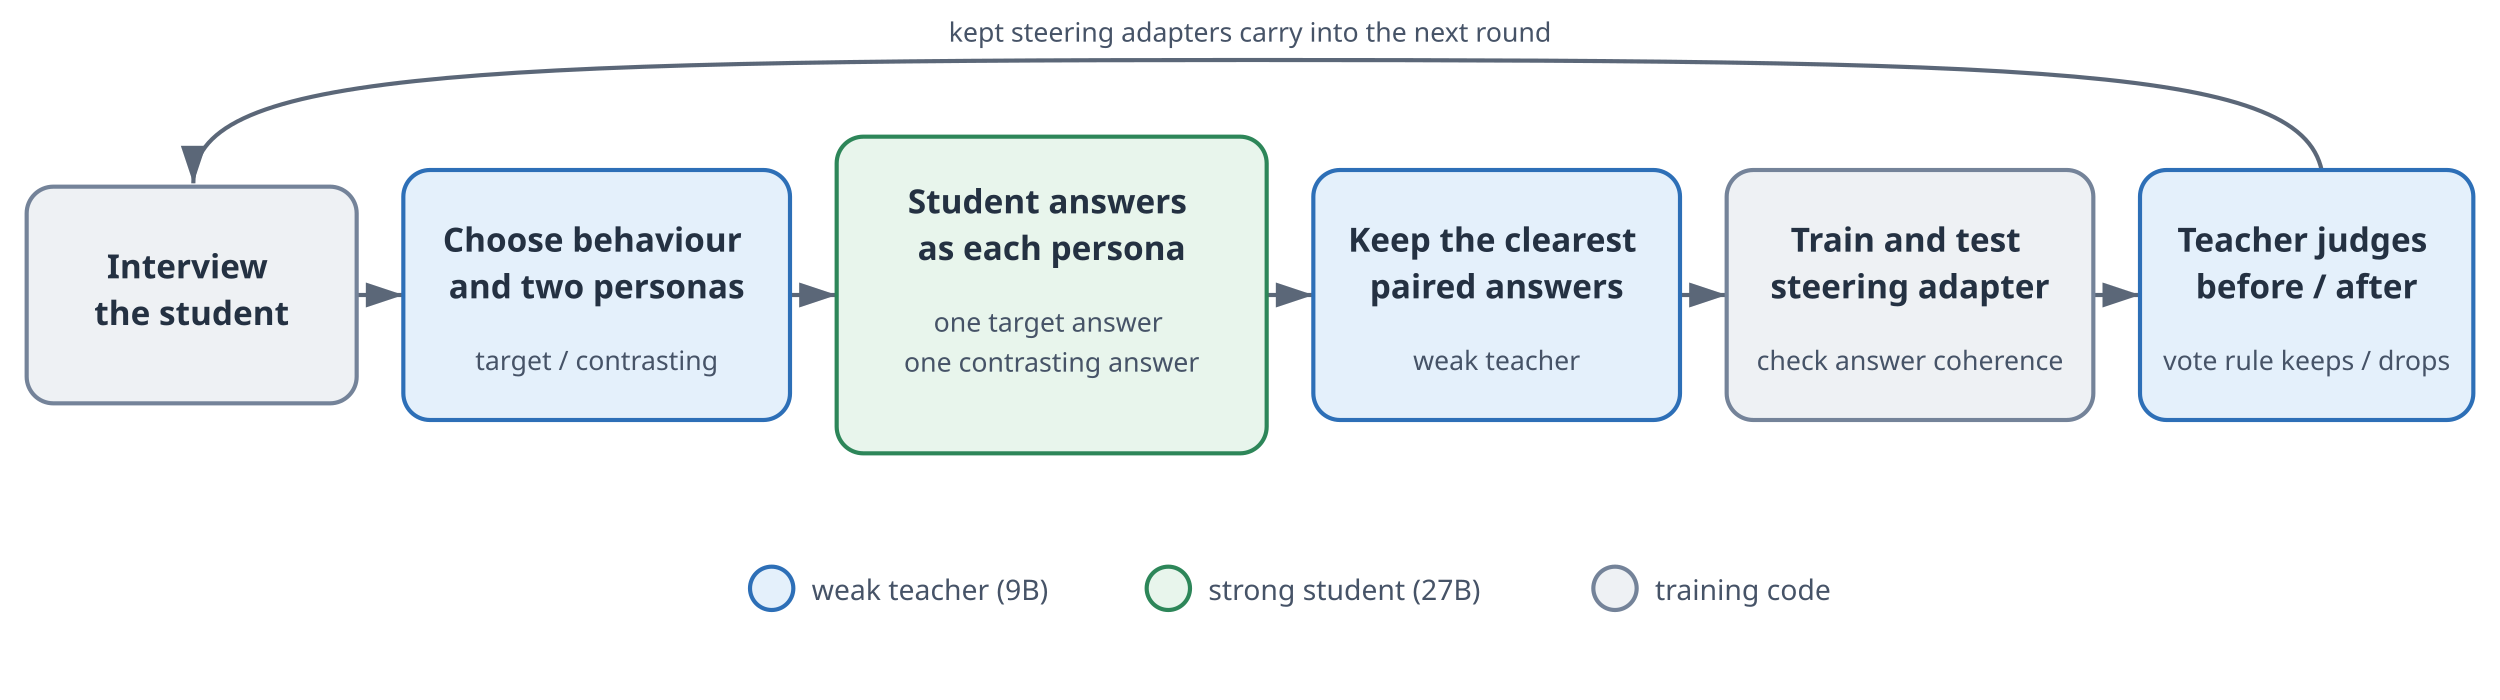
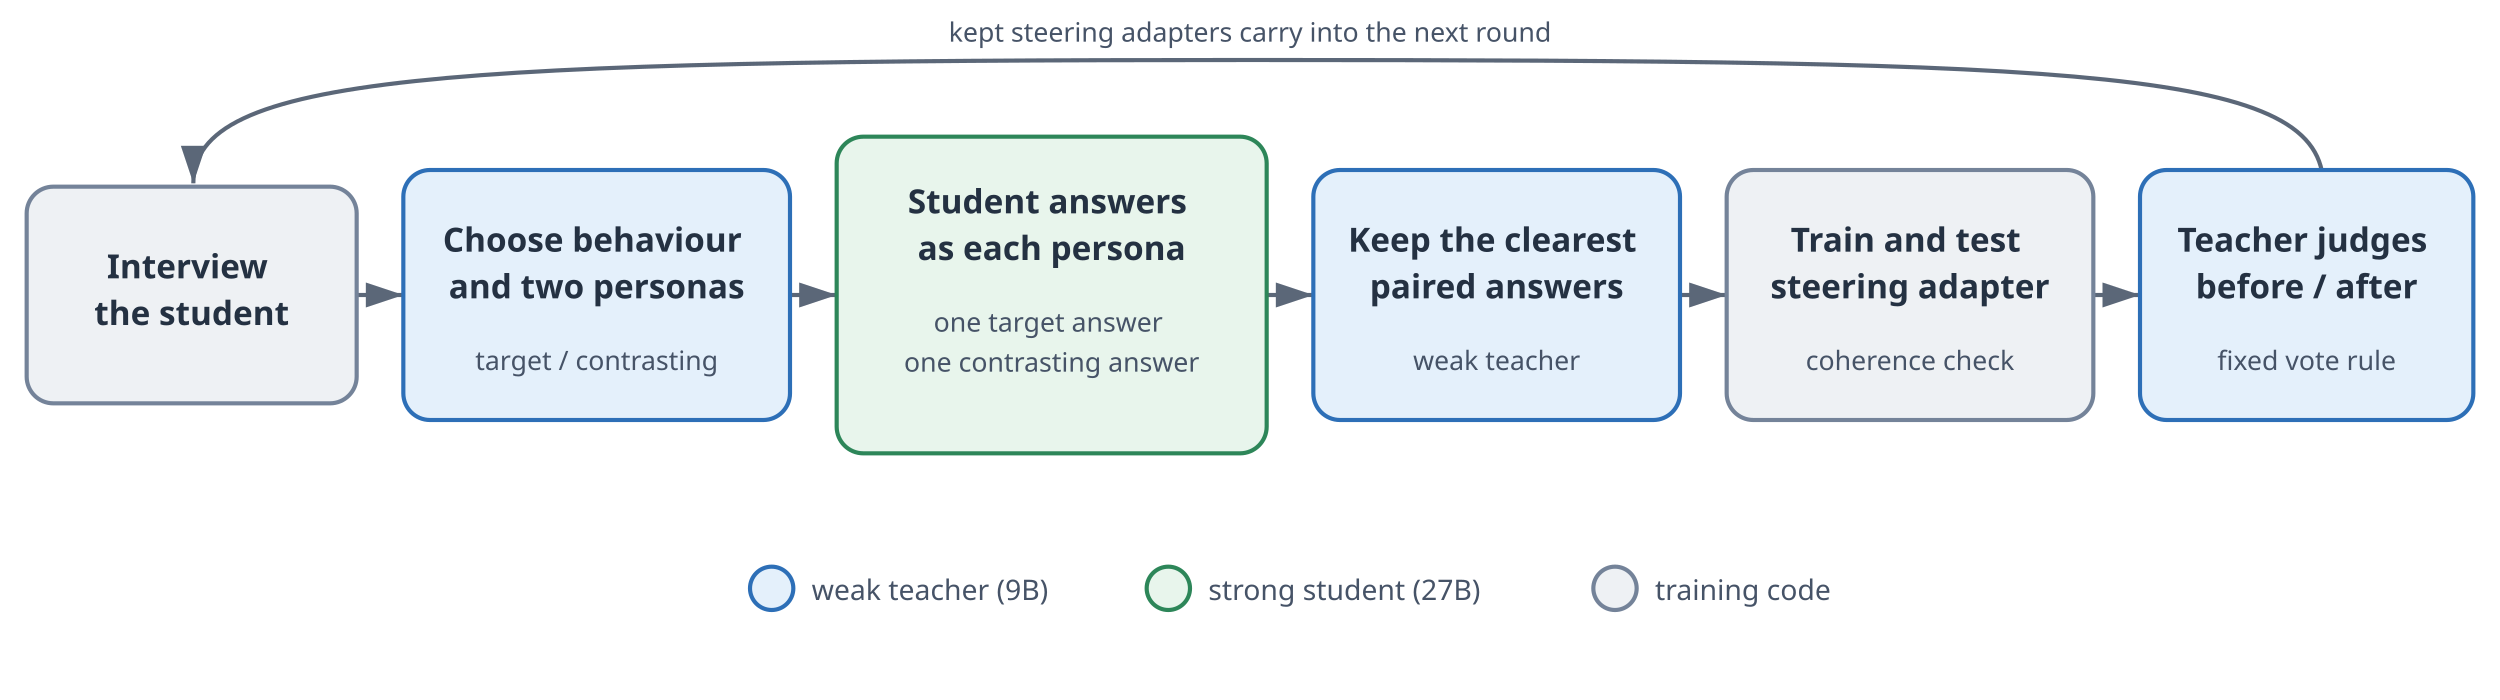
<svg xmlns="http://www.w3.org/2000/svg" width="1500" height="420" viewBox="0 0 1500 420" role="img" aria-labelledby="title desc">
  <defs>
    <marker id="arrow" markerWidth="10" markerHeight="10" refX="9" refY="3" orient="auto" markerUnits="strokeWidth">
      <path d="M0,0 L9,3 L0,6 Z" fill="#5b6778" />
    </marker>
    <style>
      .box { stroke-width: 2.5; rx: 16; }
      .teacher { fill: #e4f0fb; stroke: #2d6fb7; }
      .student { fill: #e8f5ec; stroke: #2d8659; }
      .harness { fill: #eef1f4; stroke: #748399; }
      .flow { fill: none; stroke: #5b6778; stroke-width: 2.5; marker-end: url(#arrow); }
      .label { font: 600 20px system-ui, sans-serif; fill: #243142; text-anchor: middle; }
      .small { font: 500 16px system-ui, sans-serif; fill: #465367; text-anchor: middle; }
      .legend { font: 500 17px system-ui, sans-serif; fill: #465367; }
    </style>
  </defs>
  <path class="flow" d="M214 177 H242" />
  <path class="flow" d="M474 177 H502" />
  <path class="flow" d="M760 177 H788" />
  <path class="flow" d="M1008 177 H1036" />
  <path class="flow" d="M1256 177 H1284" />
  <path class="flow" d="M1394 112 C1394 42 1260 36 750 36 C260 36 116 45 116 110" />
  <rect class="box harness" x="16" y="112" width="198" height="130" />
  <text class="label" x="115" y="167">
    <tspan x="115">Interview</tspan>
    <tspan x="115" dy="28">the student</tspan>
  </text>
  <rect class="box teacher" x="242" y="102" width="232" height="150" />
  <text class="label" x="358" y="151">
    <tspan x="358">Choose behaviour</tspan>
    <tspan x="358" dy="28">and two personas</tspan>
  </text>
  <text class="small" x="358" y="222">target / contrasting</text>
  <rect class="box student" x="502" y="82" width="258" height="190" />
  <text class="label" x="631" y="128">
    <tspan x="631">Student answers</tspan>
    <tspan x="631" dy="28">as each persona</tspan>
  </text>
  <text class="small" x="631" y="199">
    <tspan x="631">one target answer</tspan>
    <tspan x="631" dy="24">one contrasting answer</tspan>
  </text>
  <rect class="box teacher" x="788" y="102" width="220" height="150" />
  <text class="label" x="898" y="151">
    <tspan x="898">Keep the clearest</tspan>
    <tspan x="898" dy="28">paired answers</tspan>
  </text>
  <text class="small" x="898" y="222">weak teacher</text>
  <rect class="box harness" x="1036" y="102" width="220" height="150" />
  <text class="label" x="1146" y="151">
    <tspan x="1146">Train and test</tspan>
    <tspan x="1146" dy="28">steering adapter</tspan>
  </text>
-   <text class="small" x="1146" y="222">check answer coherence</text>
+   <text class="small" x="1146" y="222">coherence check</text>
  <rect class="box teacher" x="1284" y="102" width="200" height="150" />
  <text class="label" x="1384" y="151">
    <tspan x="1384">Teacher judges</tspan>
    <tspan x="1384" dy="28">before / after</tspan>
  </text>
-   <text class="small" x="1384" y="222">vote rule keeps / drops</text>
+   <text class="small" x="1384" y="222">fixed vote rule</text>
  <text class="small" x="750" y="25">kept steering adapters carry into the next round</text>
  <rect class="box teacher" x="450" y="340" width="26" height="26" rx="5" />
  <text class="legend" x="487" y="360">weak teacher (9B)</text>
  <rect class="box student" x="688" y="340" width="26" height="26" rx="5" />
  <text class="legend" x="725" y="360">strong student (27B)</text>
  <rect class="box harness" x="956" y="340" width="26" height="26" rx="5" />
  <text class="legend" x="993" y="360">training code</text>
</svg>
